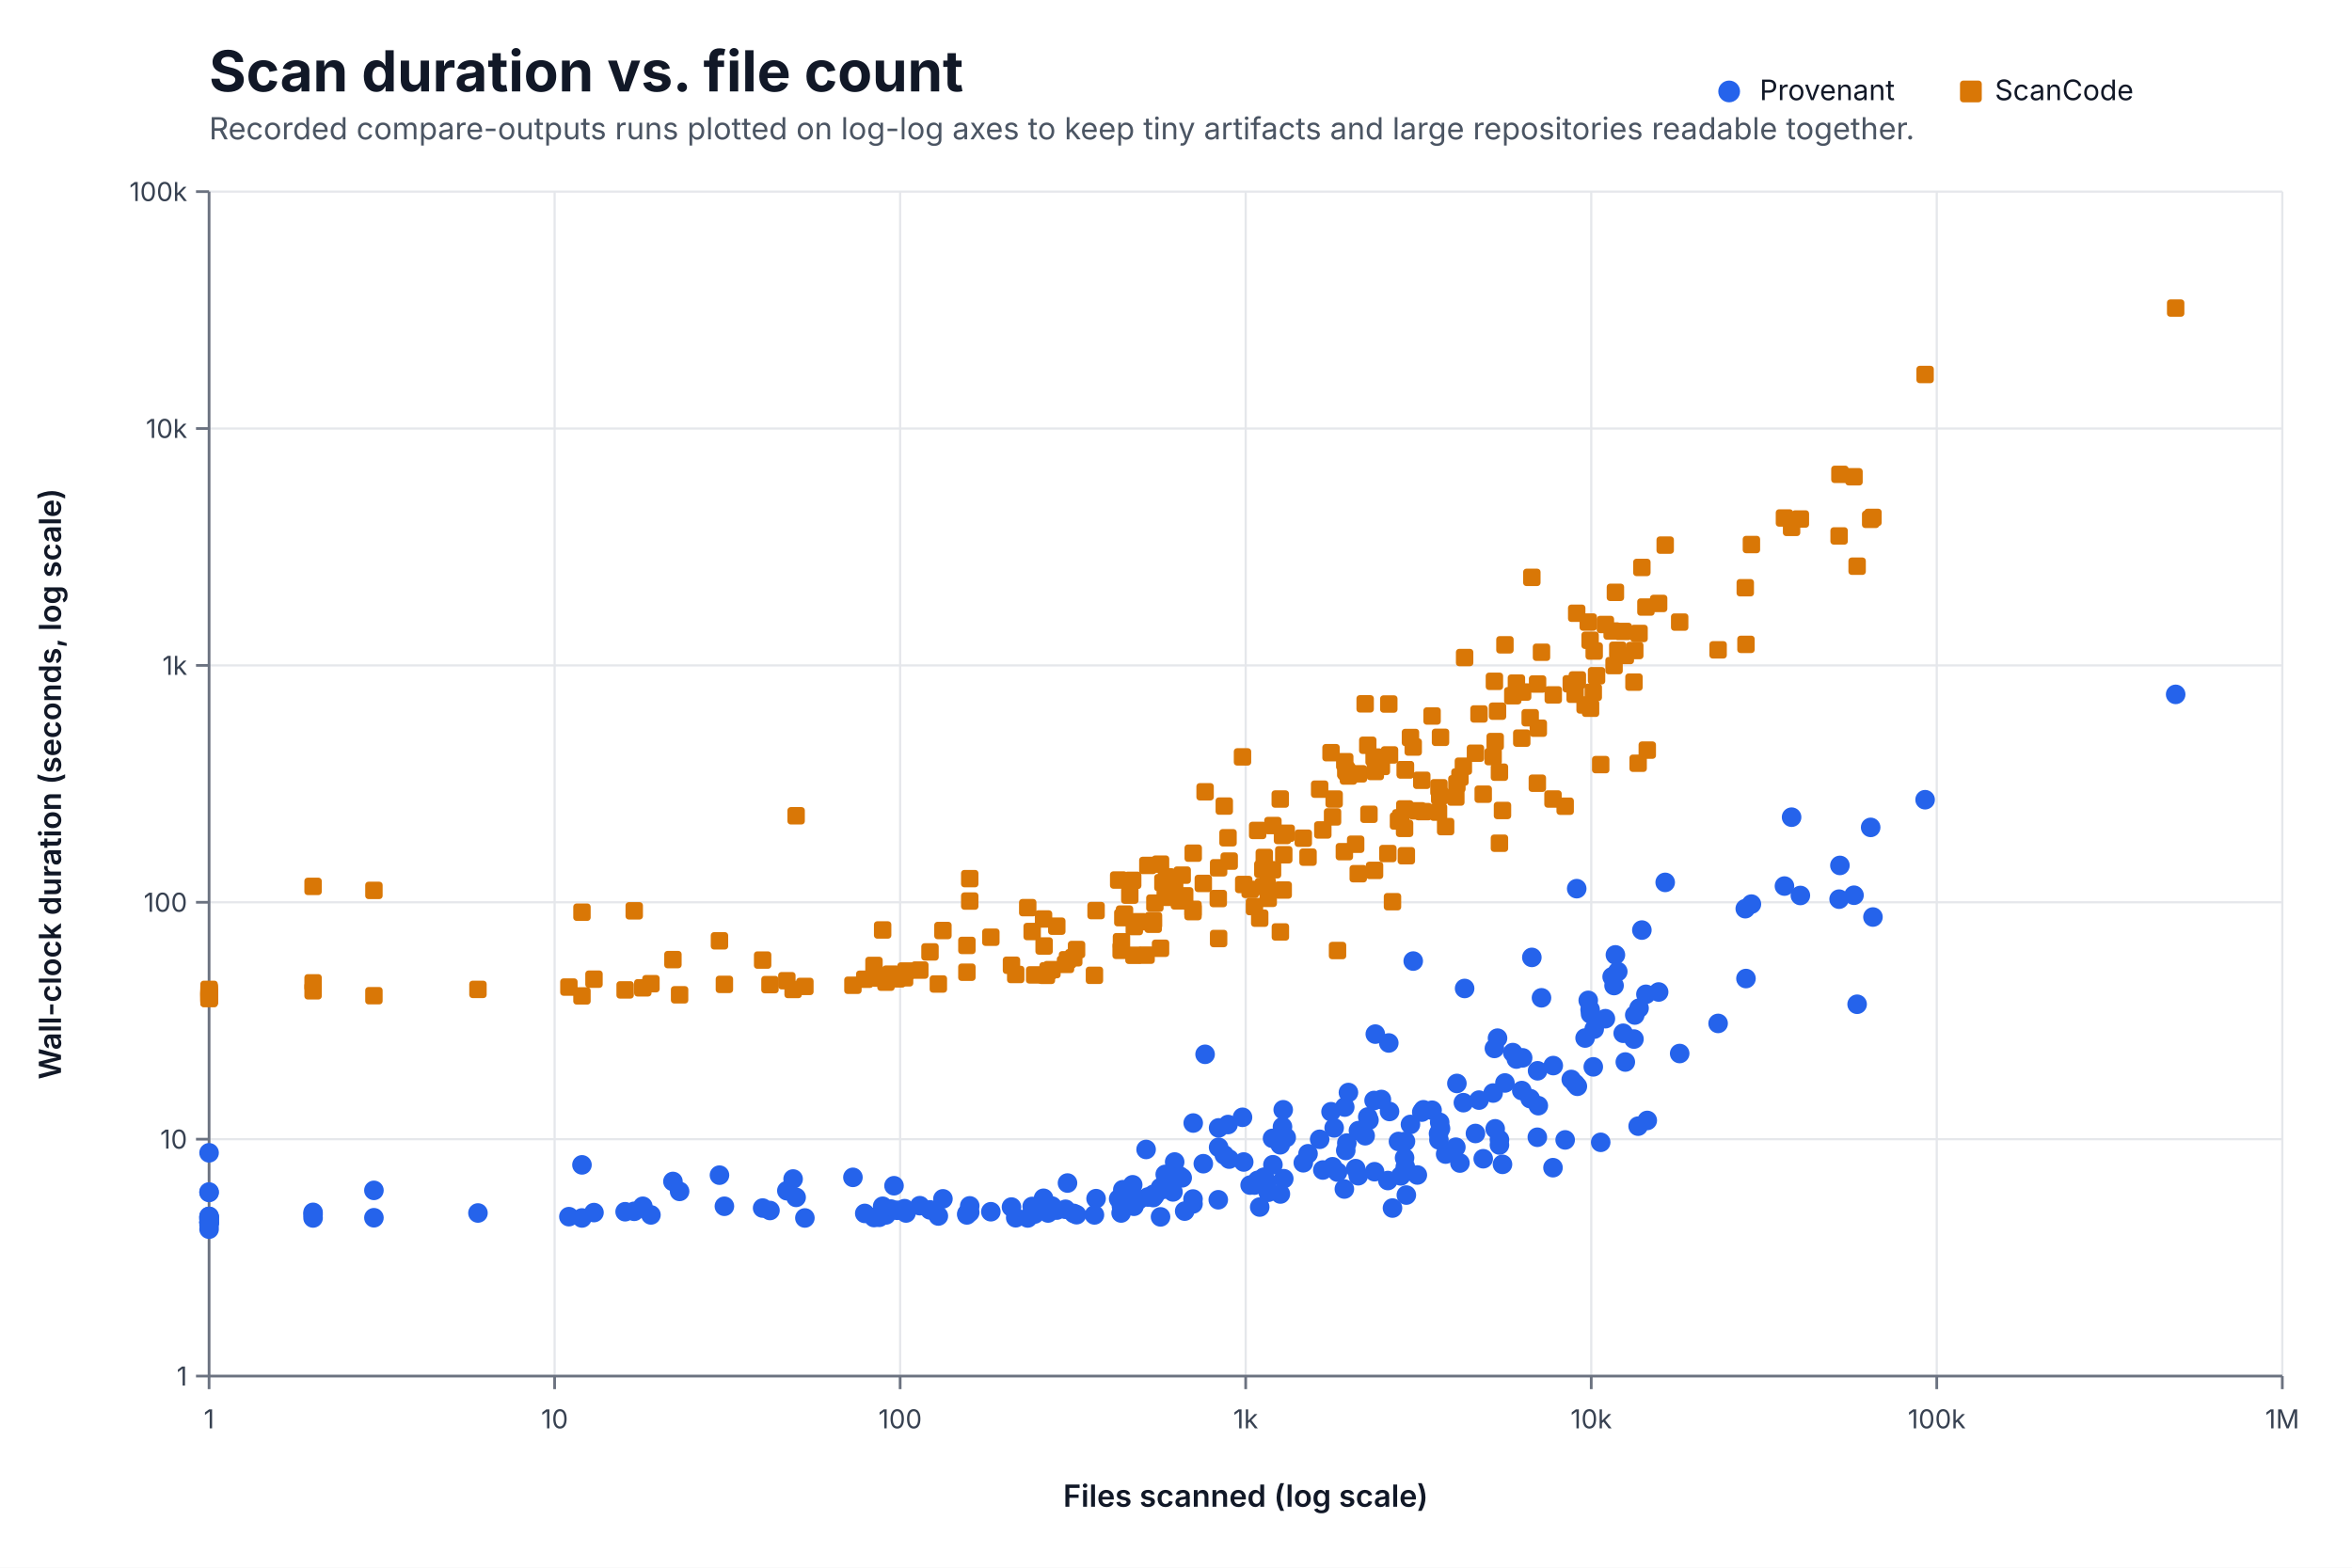
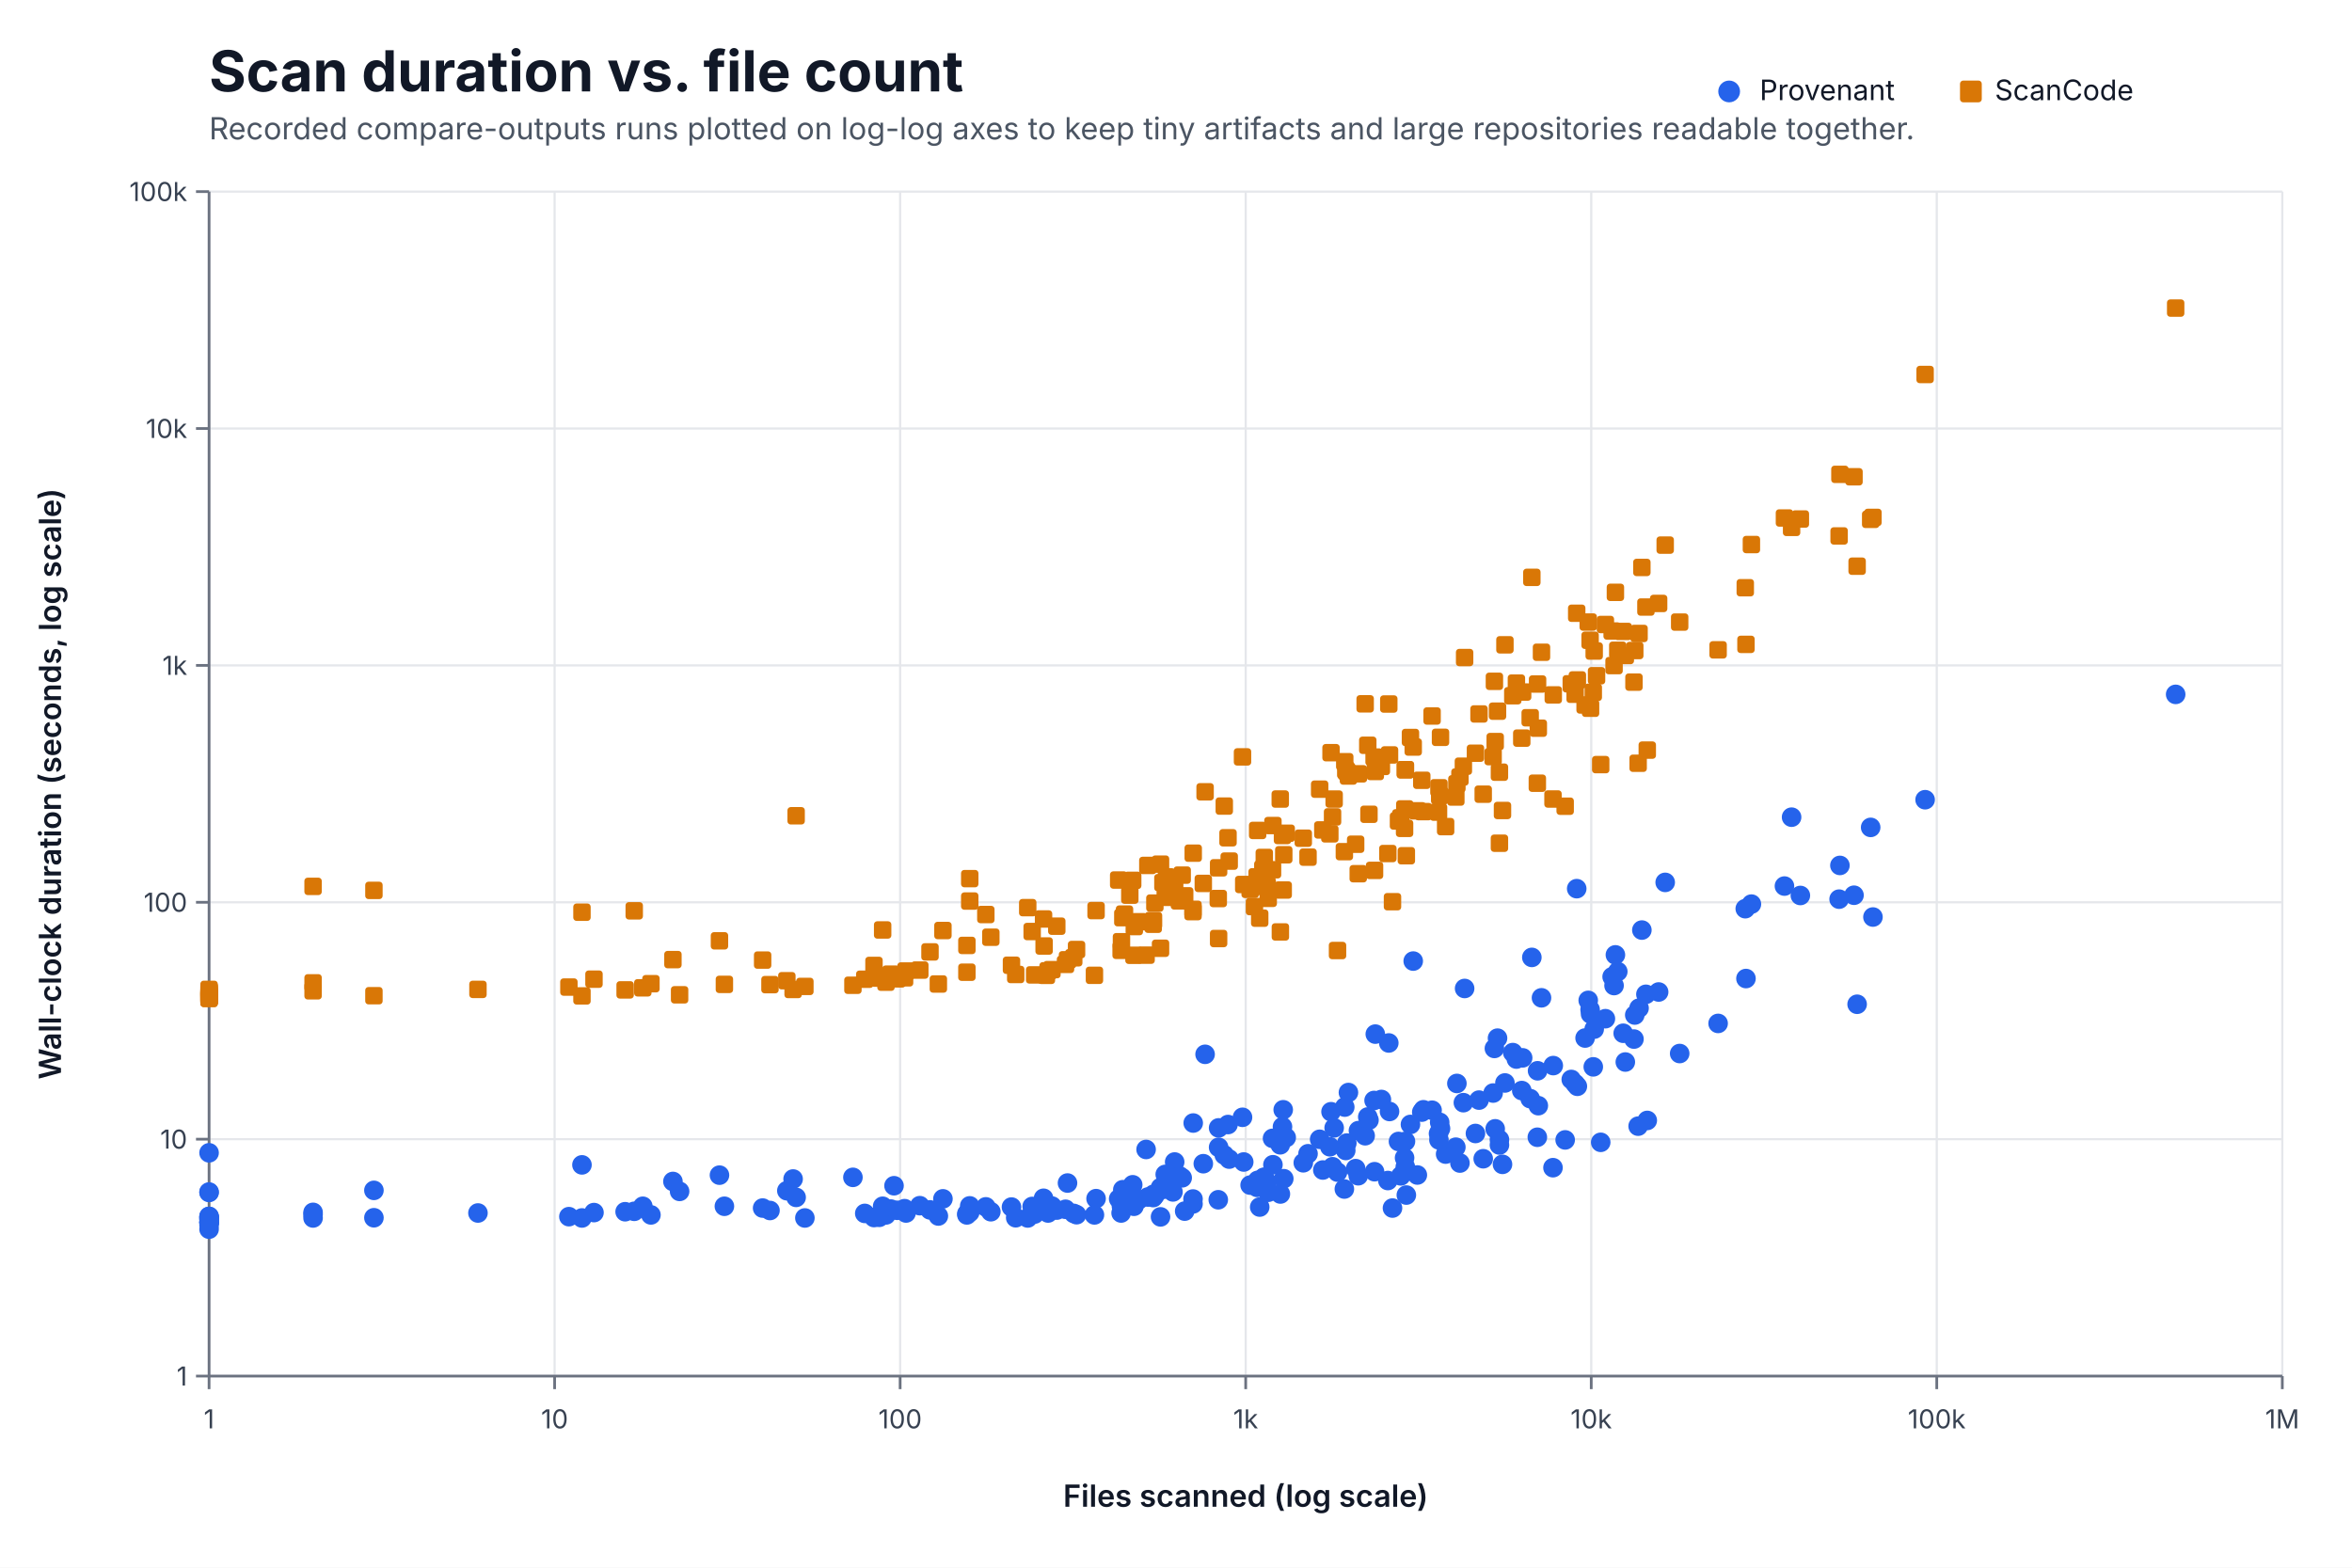
<svg xmlns="http://www.w3.org/2000/svg" width="1080" height="720" viewBox="0 0 1080 720" role="img" aria-labelledby="title desc">
  <style>
    text { font-family: -apple-system, BlinkMacSystemFont, "Segoe UI", sans-serif; fill: #111827; }
    .title { font-size: 26px; font-weight: 700; }
    .subtitle { font-size: 14px; fill: #4b5563; }
    .axis-label { font-size: 14px; font-weight: 600; }
    .tick { font-size: 12px; fill: #374151; }
    .grid { stroke: #e5e7eb; stroke-width: 1; }
    .axis { stroke: #6b7280; stroke-width: 1.25; }
    .legend-label { font-size: 13px; }
  </style>
  <rect x="0" y="0" width="1080" height="720" fill="white" />
  <text class="title" x="96" y="42">Scan duration vs. file count</text>
  <text class="subtitle" x="96" y="64">Recorded compare-outputs runs plotted on log-log axes to keep tiny artifacts and large repositories readable together.</text>
  <line class="grid" x1="96.00" y1="632.00" x2="1048.00" y2="632.00" />
  <line class="grid" x1="96.00" y1="523.20" x2="1048.00" y2="523.20" />
  <line class="grid" x1="96.00" y1="414.40" x2="1048.00" y2="414.40" />
  <line class="grid" x1="96.00" y1="305.60" x2="1048.00" y2="305.60" />
  <line class="grid" x1="96.00" y1="196.80" x2="1048.00" y2="196.80" />
  <line class="grid" x1="96.00" y1="88.00" x2="1048.00" y2="88.00" />
  <line class="grid" x1="96.00" y1="88.00" x2="96.00" y2="632.00" />
  <line class="grid" x1="254.67" y1="88.00" x2="254.67" y2="632.00" />
  <line class="grid" x1="413.33" y1="88.00" x2="413.33" y2="632.00" />
  <line class="grid" x1="572.00" y1="88.00" x2="572.00" y2="632.00" />
  <line class="grid" x1="730.67" y1="88.00" x2="730.67" y2="632.00" />
  <line class="grid" x1="889.33" y1="88.00" x2="889.33" y2="632.00" />
  <line class="grid" x1="1048.00" y1="88.00" x2="1048.00" y2="632.00" />
  <line class="axis" x1="96.00" y1="632.00" x2="1048.00" y2="632.00" />
  <line class="axis" x1="96.00" y1="88.00" x2="96.00" y2="632.00" />
  <line class="axis" x1="96.00" y1="632.00" x2="96.00" y2="638.00" />
  <text class="tick" x="96.00" y="656.00" text-anchor="middle">1</text>
  <line class="axis" x1="254.67" y1="632.00" x2="254.67" y2="638.00" />
  <text class="tick" x="254.67" y="656.00" text-anchor="middle">10</text>
  <line class="axis" x1="413.33" y1="632.00" x2="413.33" y2="638.00" />
  <text class="tick" x="413.33" y="656.00" text-anchor="middle">100</text>
  <line class="axis" x1="572.00" y1="632.00" x2="572.00" y2="638.00" />
  <text class="tick" x="572.00" y="656.00" text-anchor="middle">1k</text>
  <line class="axis" x1="730.67" y1="632.00" x2="730.67" y2="638.00" />
  <text class="tick" x="730.67" y="656.00" text-anchor="middle">10k</text>
  <line class="axis" x1="889.33" y1="632.00" x2="889.33" y2="638.00" />
  <text class="tick" x="889.33" y="656.00" text-anchor="middle">100k</text>
  <line class="axis" x1="1048.00" y1="632.00" x2="1048.00" y2="638.00" />
  <text class="tick" x="1048.00" y="656.00" text-anchor="middle">1M</text>
  <line class="axis" x1="90.00" y1="632.00" x2="96.00" y2="632.00" />
  <text class="tick" x="86.00" y="632.00" text-anchor="end" dominant-baseline="middle">1</text>
  <line class="axis" x1="90.00" y1="523.20" x2="96.00" y2="523.20" />
  <text class="tick" x="86.00" y="523.20" text-anchor="end" dominant-baseline="middle">10</text>
  <line class="axis" x1="90.00" y1="414.40" x2="96.00" y2="414.40" />
  <text class="tick" x="86.00" y="414.40" text-anchor="end" dominant-baseline="middle">100</text>
  <line class="axis" x1="90.00" y1="305.60" x2="96.00" y2="305.60" />
  <text class="tick" x="86.00" y="305.60" text-anchor="end" dominant-baseline="middle">1k</text>
  <line class="axis" x1="90.00" y1="196.80" x2="96.00" y2="196.80" />
  <text class="tick" x="86.00" y="196.80" text-anchor="end" dominant-baseline="middle">10k</text>
  <line class="axis" x1="90.00" y1="88.00" x2="96.00" y2="88.00" />
  <text class="tick" x="86.00" y="88.00" text-anchor="end" dominant-baseline="middle">100k</text>
  <text class="axis-label" x="572.00" y="692.00" text-anchor="middle">Files scanned (log scale)</text>
  <text class="axis-label" x="28" y="360.00" transform="rotate(-90 28 360.00)" text-anchor="middle">Wall-clock duration (seconds, log scale)</text>
  <g aria-label="Legend">
    <circle cx="794" cy="42" r="5" fill="#2563eb" />
    <text class="legend-label" x="808" y="46">Provenant</text>
    <rect x="900" y="37" width="10" height="10" fill="#d97706" rx="1.5" />
    <text class="legend-label" x="916" y="46">ScanCode</text>
  </g>
  <g aria-label="ScanCode points">
    <rect x="92.00" y="452.67" width="8" height="8" fill="#d97706" rx="1.5" />
    <rect x="92.00" y="451.89" width="8" height="8" fill="#d97706" rx="1.5" />
    <rect x="92.00" y="451.00" width="8" height="8" fill="#d97706" rx="1.5" />
    <rect x="92.00" y="453.23" width="8" height="8" fill="#d97706" rx="1.5" />
    <rect x="92.00" y="452.97" width="8" height="8" fill="#d97706" rx="1.5" />
    <rect x="92.00" y="454.13" width="8" height="8" fill="#d97706" rx="1.5" />
    <rect x="92.00" y="450.39" width="8" height="8" fill="#d97706" rx="1.5" />
    <rect x="92.00" y="454.09" width="8" height="8" fill="#d97706" rx="1.5" />
    <rect x="92.00" y="453.59" width="8" height="8" fill="#d97706" rx="1.5" />
    <rect x="92.00" y="453.66" width="8" height="8" fill="#d97706" rx="1.5" />
    <rect x="92.00" y="454.09" width="8" height="8" fill="#d97706" rx="1.5" />
    <rect x="92.00" y="451.26" width="8" height="8" fill="#d97706" rx="1.5" />
    <rect x="92.00" y="453.46" width="8" height="8" fill="#d97706" rx="1.5" />
    <rect x="92.00" y="454.54" width="8" height="8" fill="#d97706" rx="1.5" />
    <rect x="92.00" y="454.54" width="8" height="8" fill="#d97706" rx="1.5" />
    <rect x="139.76" y="451.05" width="8" height="8" fill="#d97706" rx="1.5" />
    <rect x="139.76" y="447.40" width="8" height="8" fill="#d97706" rx="1.5" />
    <rect x="139.76" y="403.09" width="8" height="8" fill="#d97706" rx="1.5" />
    <rect x="167.70" y="404.94" width="8" height="8" fill="#d97706" rx="1.5" />
    <rect x="167.70" y="453.30" width="8" height="8" fill="#d97706" rx="1.5" />
    <rect x="215.47" y="450.40" width="8" height="8" fill="#d97706" rx="1.5" />
    <rect x="257.23" y="449.34" width="8" height="8" fill="#d97706" rx="1.5" />
    <rect x="263.23" y="453.39" width="8" height="8" fill="#d97706" rx="1.5" />
    <rect x="263.23" y="414.95" width="8" height="8" fill="#d97706" rx="1.5" />
    <rect x="268.75" y="445.71" width="8" height="8" fill="#d97706" rx="1.5" />
    <rect x="283.05" y="450.63" width="8" height="8" fill="#d97706" rx="1.5" />
    <rect x="287.23" y="414.32" width="8" height="8" fill="#d97706" rx="1.5" />
    <rect x="291.17" y="449.68" width="8" height="8" fill="#d97706" rx="1.5" />
    <rect x="294.90" y="447.79" width="8" height="8" fill="#d97706" rx="1.5" />
    <rect x="305.00" y="436.72" width="8" height="8" fill="#d97706" rx="1.5" />
    <rect x="308.06" y="452.89" width="8" height="8" fill="#d97706" rx="1.5" />
    <rect x="326.37" y="428.10" width="8" height="8" fill="#d97706" rx="1.5" />
    <rect x="328.63" y="448.10" width="8" height="8" fill="#d97706" rx="1.5" />
    <rect x="346.19" y="436.94" width="8" height="8" fill="#d97706" rx="1.5" />
    <rect x="349.56" y="448.21" width="8" height="8" fill="#d97706" rx="1.5" />
    <rect x="357.31" y="446.42" width="8" height="8" fill="#d97706" rx="1.5" />
    <rect x="360.18" y="450.45" width="8" height="8" fill="#d97706" rx="1.5" />
    <rect x="361.57" y="370.67" width="8" height="8" fill="#d97706" rx="1.5" />
    <rect x="365.59" y="449.04" width="8" height="8" fill="#d97706" rx="1.5" />
    <rect x="387.65" y="448.50" width="8" height="8" fill="#d97706" rx="1.5" />
    <rect x="393.09" y="445.73" width="8" height="8" fill="#d97706" rx="1.5" />
    <rect x="397.32" y="439.40" width="8" height="8" fill="#d97706" rx="1.5" />
    <rect x="399.74" y="445.22" width="8" height="8" fill="#d97706" rx="1.5" />
    <rect x="401.30" y="423.11" width="8" height="8" fill="#d97706" rx="1.5" />
    <rect x="402.83" y="447.10" width="8" height="8" fill="#d97706" rx="1.5" />
    <rect x="405.07" y="443.41" width="8" height="8" fill="#d97706" rx="1.5" />
    <rect x="406.52" y="444.93" width="8" height="8" fill="#d97706" rx="1.5" />
    <rect x="407.94" y="445.56" width="8" height="8" fill="#d97706" rx="1.5" />
    <rect x="411.37" y="445.09" width="8" height="8" fill="#d97706" rx="1.5" />
    <rect x="412.04" y="441.96" width="8" height="8" fill="#d97706" rx="1.5" />
    <rect x="418.36" y="441.53" width="8" height="8" fill="#d97706" rx="1.5" />
    <rect x="423.04" y="433.19" width="8" height="8" fill="#d97706" rx="1.5" />
    <rect x="426.88" y="447.92" width="8" height="8" fill="#d97706" rx="1.5" />
    <rect x="428.98" y="423.36" width="8" height="8" fill="#d97706" rx="1.5" />
    <rect x="439.98" y="442.51" width="8" height="8" fill="#d97706" rx="1.5" />
    <rect x="439.98" y="430.21" width="8" height="8" fill="#d97706" rx="1.5" />
    <rect x="441.29" y="399.53" width="8" height="8" fill="#d97706" rx="1.5" />
    <rect x="441.29" y="409.83" width="8" height="8" fill="#d97706" rx="1.5" />
+     <rect x="448.68" y="416.02" width="8" height="8" fill="#d97706" rx="1.5" />
    <rect x="450.98" y="426.44" width="8" height="8" fill="#d97706" rx="1.5" />
    <rect x="460.46" y="439.32" width="8" height="8" fill="#d97706" rx="1.5" />
    <rect x="462.40" y="443.56" width="8" height="8" fill="#d97706" rx="1.5" />
    <rect x="467.92" y="412.86" width="8" height="8" fill="#d97706" rx="1.5" />
    <rect x="469.95" y="423.83" width="8" height="8" fill="#d97706" rx="1.5" />
    <rect x="471.08" y="443.75" width="8" height="8" fill="#d97706" rx="1.5" />
    <rect x="475.18" y="418.07" width="8" height="8" fill="#d97706" rx="1.5" />
    <rect x="475.44" y="430.47" width="8" height="8" fill="#d97706" rx="1.5" />
    <rect x="476.49" y="443.95" width="8" height="8" fill="#d97706" rx="1.5" />
    <rect x="477.26" y="441.87" width="8" height="8" fill="#d97706" rx="1.5" />
    <rect x="479.04" y="441.32" width="8" height="8" fill="#d97706" rx="1.5" />
    <rect x="481.26" y="421.37" width="8" height="8" fill="#d97706" rx="1.5" />
    <rect x="485.27" y="438.93" width="8" height="8" fill="#d97706" rx="1.5" />
    <rect x="486.18" y="436.80" width="8" height="8" fill="#d97706" rx="1.5" />
    <rect x="489.05" y="435.88" width="8" height="8" fill="#d97706" rx="1.5" />
    <rect x="490.34" y="432.10" width="8" height="8" fill="#d97706" rx="1.5" />
    <rect x="498.55" y="443.94" width="8" height="8" fill="#d97706" rx="1.5" />
    <rect x="499.30" y="414.21" width="8" height="8" fill="#d97706" rx="1.5" />
    <rect x="509.68" y="400.18" width="8" height="8" fill="#d97706" rx="1.5" />
    <rect x="510.80" y="432.47" width="8" height="8" fill="#d97706" rx="1.5" />
    <rect x="510.96" y="428.51" width="8" height="8" fill="#d97706" rx="1.5" />
    <rect x="511.58" y="417.47" width="8" height="8" fill="#d97706" rx="1.5" />
    <rect x="512.36" y="415.82" width="8" height="8" fill="#d97706" rx="1.5" />
    <rect x="514.79" y="407.11" width="8" height="8" fill="#d97706" rx="1.5" />
    <rect x="516.12" y="400.33" width="8" height="8" fill="#d97706" rx="1.5" />
    <rect x="516.70" y="434.73" width="8" height="8" fill="#d97706" rx="1.5" />
    <rect x="516.85" y="421.56" width="8" height="8" fill="#d97706" rx="1.5" />
    <rect x="518.98" y="419.34" width="8" height="8" fill="#d97706" rx="1.5" />
    <rect x="522.27" y="434.69" width="8" height="8" fill="#d97706" rx="1.5" />
    <rect x="523.07" y="393.48" width="8" height="8" fill="#d97706" rx="1.5" />
    <rect x="525.54" y="420.49" width="8" height="8" fill="#d97706" rx="1.5" />
    <rect x="525.67" y="418.82" width="8" height="8" fill="#d97706" rx="1.5" />
    <rect x="526.30" y="410.78" width="8" height="8" fill="#d97706" rx="1.5" />
    <rect x="528.90" y="392.88" width="8" height="8" fill="#d97706" rx="1.5" />
    <rect x="528.90" y="431.51" width="8" height="8" fill="#d97706" rx="1.5" />
    <rect x="529.99" y="401.38" width="8" height="8" fill="#d97706" rx="1.5" />
    <rect x="531.06" y="408.14" width="8" height="8" fill="#d97706" rx="1.5" />
    <rect x="531.64" y="398.72" width="8" height="8" fill="#d97706" rx="1.5" />
    <rect x="534.61" y="404.01" width="8" height="8" fill="#d97706" rx="1.5" />
    <rect x="535.39" y="401.24" width="8" height="8" fill="#d97706" rx="1.5" />
    <rect x="537.57" y="409.75" width="8" height="8" fill="#d97706" rx="1.5" />
    <rect x="538.84" y="397.93" width="8" height="8" fill="#d97706" rx="1.5" />
    <rect x="539.99" y="407.44" width="8" height="8" fill="#d97706" rx="1.5" />
    <rect x="543.81" y="414.69" width="8" height="8" fill="#d97706" rx="1.5" />
    <rect x="543.81" y="413.62" width="8" height="8" fill="#d97706" rx="1.5" />
    <rect x="543.91" y="387.84" width="8" height="8" fill="#d97706" rx="1.5" />
    <rect x="548.54" y="401.74" width="8" height="8" fill="#d97706" rx="1.5" />
    <rect x="549.36" y="359.65" width="8" height="8" fill="#d97706" rx="1.5" />
    <rect x="555.41" y="408.67" width="8" height="8" fill="#d97706" rx="1.5" />
    <rect x="555.57" y="427.04" width="8" height="8" fill="#d97706" rx="1.5" />
    <rect x="555.57" y="394.56" width="8" height="8" fill="#d97706" rx="1.5" />
    <rect x="558.17" y="366.21" width="8" height="8" fill="#d97706" rx="1.5" />
    <rect x="559.89" y="380.76" width="8" height="8" fill="#d97706" rx="1.5" />
    <rect x="560.43" y="391.49" width="8" height="8" fill="#d97706" rx="1.5" />
    <rect x="566.54" y="343.62" width="8" height="8" fill="#d97706" rx="1.5" />
    <rect x="567.10" y="402.22" width="8" height="8" fill="#d97706" rx="1.5" />
    <rect x="570.04" y="404.47" width="8" height="8" fill="#d97706" rx="1.5" />
    <rect x="572.02" y="412.37" width="8" height="8" fill="#d97706" rx="1.5" />
+     <rect x="573.24" y="398.71" width="8" height="8" fill="#d97706" rx="1.5" />
    <rect x="573.49" y="377.40" width="8" height="8" fill="#d97706" rx="1.5" />
    <rect x="574.44" y="417.69" width="8" height="8" fill="#d97706" rx="1.5" />
    <rect x="575.87" y="395.19" width="8" height="8" fill="#d97706" rx="1.5" />
    <rect x="576.24" y="403.13" width="8" height="8" fill="#d97706" rx="1.5" />
    <rect x="576.54" y="389.81" width="8" height="8" fill="#d97706" rx="1.5" />
    <rect x="577.87" y="402.80" width="8" height="8" fill="#d97706" rx="1.5" />
    <rect x="578.35" y="408.58" width="8" height="8" fill="#d97706" rx="1.5" />
    <rect x="580.33" y="395.45" width="8" height="8" fill="#d97706" rx="1.5" />
    <rect x="580.51" y="375.16" width="8" height="8" fill="#d97706" rx="1.5" />
    <rect x="583.87" y="362.98" width="8" height="8" fill="#d97706" rx="1.5" />
    <rect x="583.93" y="424.01" width="8" height="8" fill="#d97706" rx="1.5" />
    <rect x="584.90" y="379.72" width="8" height="8" fill="#d97706" rx="1.5" />
    <rect x="585.23" y="404.76" width="8" height="8" fill="#d97706" rx="1.5" />
    <rect x="585.49" y="388.57" width="8" height="8" fill="#d97706" rx="1.5" />
    <rect x="586.61" y="378.68" width="8" height="8" fill="#d97706" rx="1.5" />
    <rect x="594.45" y="380.96" width="8" height="8" fill="#d97706" rx="1.5" />
    <rect x="596.63" y="389.66" width="8" height="8" fill="#d97706" rx="1.5" />
    <rect x="601.96" y="358.44" width="8" height="8" fill="#d97706" rx="1.5" />
    <rect x="603.42" y="377.17" width="8" height="8" fill="#d97706" rx="1.5" />
+     <rect x="606.64" y="378.96" width="8" height="8" fill="#d97706" rx="1.5" />
    <rect x="607.19" y="341.69" width="8" height="8" fill="#d97706" rx="1.5" />
    <rect x="607.89" y="371.18" width="8" height="8" fill="#d97706" rx="1.5" />
    <rect x="608.62" y="363.00" width="8" height="8" fill="#d97706" rx="1.5" />
    <rect x="610.17" y="432.56" width="8" height="8" fill="#d97706" rx="1.5" />
    <rect x="613.31" y="387.15" width="8" height="8" fill="#d97706" rx="1.5" />
    <rect x="613.49" y="345.84" width="8" height="8" fill="#d97706" rx="1.5" />
    <rect x="613.95" y="349.71" width="8" height="8" fill="#d97706" rx="1.5" />
    <rect x="614.44" y="350.37" width="8" height="8" fill="#d97706" rx="1.5" />
    <rect x="615.18" y="352.40" width="8" height="8" fill="#d97706" rx="1.5" />
    <rect x="618.50" y="383.74" width="8" height="8" fill="#d97706" rx="1.5" />
    <rect x="619.68" y="397.27" width="8" height="8" fill="#d97706" rx="1.5" />
    <rect x="619.78" y="351.40" width="8" height="8" fill="#d97706" rx="1.5" />
    <rect x="622.86" y="319.26" width="8" height="8" fill="#d97706" rx="1.5" />
    <rect x="624.06" y="338.29" width="8" height="8" fill="#d97706" rx="1.5" />
    <rect x="624.61" y="369.98" width="8" height="8" fill="#d97706" rx="1.5" />
    <rect x="626.96" y="343.70" width="8" height="8" fill="#d97706" rx="1.5" />
    <rect x="627.17" y="395.75" width="8" height="8" fill="#d97706" rx="1.5" />
    <rect x="627.52" y="350.33" width="8" height="8" fill="#d97706" rx="1.5" />
    <rect x="630.31" y="348.01" width="8" height="8" fill="#d97706" rx="1.5" />
    <rect x="633.28" y="388.01" width="8" height="8" fill="#d97706" rx="1.5" />
    <rect x="633.71" y="319.34" width="8" height="8" fill="#d97706" rx="1.5" />
    <rect x="634.05" y="342.72" width="8" height="8" fill="#d97706" rx="1.5" />
    <rect x="635.41" y="410.13" width="8" height="8" fill="#d97706" rx="1.5" />
    <rect x="638.16" y="373.05" width="8" height="8" fill="#d97706" rx="1.5" />
    <rect x="639.24" y="371.62" width="8" height="8" fill="#d97706" rx="1.5" />
    <rect x="640.96" y="376.44" width="8" height="8" fill="#d97706" rx="1.5" />
    <rect x="641.06" y="367.52" width="8" height="8" fill="#d97706" rx="1.5" />
    <rect x="641.30" y="349.50" width="8" height="8" fill="#d97706" rx="1.5" />
    <rect x="641.37" y="349.55" width="8" height="8" fill="#d97706" rx="1.5" />
    <rect x="641.77" y="389.02" width="8" height="8" fill="#d97706" rx="1.5" />
    <rect x="643.66" y="334.70" width="8" height="8" fill="#d97706" rx="1.5" />
    <rect x="644.93" y="339.10" width="8" height="8" fill="#d97706" rx="1.5" />
    <rect x="646.82" y="368.39" width="8" height="8" fill="#d97706" rx="1.5" />
    <rect x="648.86" y="354.37" width="8" height="8" fill="#d97706" rx="1.5" />
    <rect x="649.60" y="368.75" width="8" height="8" fill="#d97706" rx="1.5" />
    <rect x="653.59" y="324.84" width="8" height="8" fill="#d97706" rx="1.5" />
    <rect x="656.55" y="369.00" width="8" height="8" fill="#d97706" rx="1.5" />
    <rect x="656.74" y="357.80" width="8" height="8" fill="#d97706" rx="1.5" />
    <rect x="657.08" y="361.45" width="8" height="8" fill="#d97706" rx="1.5" />
    <rect x="657.46" y="334.63" width="8" height="8" fill="#d97706" rx="1.5" />
    <rect x="659.81" y="375.65" width="8" height="8" fill="#d97706" rx="1.5" />
    <rect x="664.50" y="362.06" width="8" height="8" fill="#d97706" rx="1.5" />
    <rect x="664.98" y="356.00" width="8" height="8" fill="#d97706" rx="1.5" />
    <rect x="666.38" y="352.86" width="8" height="8" fill="#d97706" rx="1.5" />
    <rect x="667.96" y="347.89" width="8" height="8" fill="#d97706" rx="1.5" />
    <rect x="668.53" y="297.99" width="8" height="8" fill="#d97706" rx="1.5" />
    <rect x="673.50" y="341.93" width="8" height="8" fill="#d97706" rx="1.5" />
    <rect x="675.14" y="323.90" width="8" height="8" fill="#d97706" rx="1.5" />
    <rect x="677.07" y="360.75" width="8" height="8" fill="#d97706" rx="1.5" />
    <rect x="681.62" y="343.50" width="8" height="8" fill="#d97706" rx="1.5" />
    <rect x="682.21" y="308.91" width="8" height="8" fill="#d97706" rx="1.5" />
    <rect x="682.57" y="336.59" width="8" height="8" fill="#d97706" rx="1.5" />
    <rect x="683.64" y="322.63" width="8" height="8" fill="#d97706" rx="1.5" />
    <rect x="684.52" y="350.65" width="8" height="8" fill="#d97706" rx="1.5" />
    <rect x="684.52" y="383.27" width="8" height="8" fill="#d97706" rx="1.5" />
    <rect x="685.92" y="368.23" width="8" height="8" fill="#d97706" rx="1.5" />
    <rect x="687.04" y="292.14" width="8" height="8" fill="#d97706" rx="1.5" />
    <rect x="690.65" y="315.53" width="8" height="8" fill="#d97706" rx="1.5" />
    <rect x="692.31" y="309.74" width="8" height="8" fill="#d97706" rx="1.5" />
    <rect x="694.77" y="335.00" width="8" height="8" fill="#d97706" rx="1.5" />
    <rect x="695.18" y="313.83" width="8" height="8" fill="#d97706" rx="1.5" />
    <rect x="698.64" y="325.64" width="8" height="8" fill="#d97706" rx="1.5" />
    <rect x="699.40" y="261.17" width="8" height="8" fill="#d97706" rx="1.5" />
    <rect x="701.92" y="355.71" width="8" height="8" fill="#d97706" rx="1.5" />
    <rect x="702.03" y="310.15" width="8" height="8" fill="#d97706" rx="1.5" />
    <rect x="702.37" y="330.44" width="8" height="8" fill="#d97706" rx="1.5" />
    <rect x="703.83" y="295.56" width="8" height="8" fill="#d97706" rx="1.5" />
    <rect x="709.11" y="362.96" width="8" height="8" fill="#d97706" rx="1.5" />
    <rect x="709.24" y="315.15" width="8" height="8" fill="#d97706" rx="1.5" />
    <rect x="714.70" y="366.27" width="8" height="8" fill="#d97706" rx="1.5" />
    <rect x="717.50" y="310.06" width="8" height="8" fill="#d97706" rx="1.5" />
    <rect x="719.28" y="314.86" width="8" height="8" fill="#d97706" rx="1.5" />
    <rect x="720.00" y="277.65" width="8" height="8" fill="#d97706" rx="1.5" />
    <rect x="720.30" y="308.28" width="8" height="8" fill="#d97706" rx="1.5" />
    <rect x="723.85" y="319.78" width="8" height="8" fill="#d97706" rx="1.5" />
    <rect x="725.29" y="281.69" width="8" height="8" fill="#d97706" rx="1.5" />
    <rect x="726.15" y="290.05" width="8" height="8" fill="#d97706" rx="1.5" />
    <rect x="726.36" y="321.28" width="8" height="8" fill="#d97706" rx="1.5" />
    <rect x="727.61" y="313.95" width="8" height="8" fill="#d97706" rx="1.5" />
    <rect x="728.03" y="295.01" width="8" height="8" fill="#d97706" rx="1.5" />
    <rect x="729.11" y="306.35" width="8" height="8" fill="#d97706" rx="1.5" />
    <rect x="731.02" y="347.17" width="8" height="8" fill="#d97706" rx="1.5" />
    <rect x="733.17" y="282.81" width="8" height="8" fill="#d97706" rx="1.5" />
    <rect x="736.27" y="285.81" width="8" height="8" fill="#d97706" rx="1.5" />
    <rect x="737.15" y="301.70" width="8" height="8" fill="#d97706" rx="1.5" />
    <rect x="737.77" y="268.04" width="8" height="8" fill="#d97706" rx="1.5" />
    <rect x="738.86" y="294.65" width="8" height="8" fill="#d97706" rx="1.5" />
    <rect x="741.35" y="286.00" width="8" height="8" fill="#d97706" rx="1.5" />
    <rect x="742.32" y="297.06" width="8" height="8" fill="#d97706" rx="1.5" />
    <rect x="746.29" y="309.28" width="8" height="8" fill="#d97706" rx="1.5" />
    <rect x="746.66" y="294.78" width="8" height="8" fill="#d97706" rx="1.5" />
    <rect x="748.21" y="346.54" width="8" height="8" fill="#d97706" rx="1.5" />
    <rect x="748.63" y="286.93" width="8" height="8" fill="#d97706" rx="1.5" />
    <rect x="749.92" y="256.61" width="8" height="8" fill="#d97706" rx="1.5" />
    <rect x="751.78" y="274.80" width="8" height="8" fill="#d97706" rx="1.5" />
    <rect x="752.40" y="340.51" width="8" height="8" fill="#d97706" rx="1.5" />
    <rect x="757.62" y="273.15" width="8" height="8" fill="#d97706" rx="1.5" />
    <rect x="760.63" y="246.36" width="8" height="8" fill="#d97706" rx="1.5" />
    <rect x="767.28" y="281.71" width="8" height="8" fill="#d97706" rx="1.5" />
    <rect x="784.93" y="294.46" width="8" height="8" fill="#d97706" rx="1.5" />
    <rect x="797.40" y="265.93" width="8" height="8" fill="#d97706" rx="1.5" />
    <rect x="797.72" y="291.94" width="8" height="8" fill="#d97706" rx="1.5" />
    <rect x="800.22" y="246.09" width="8" height="8" fill="#d97706" rx="1.5" />
    <rect x="815.39" y="233.90" width="8" height="8" fill="#d97706" rx="1.5" />
    <rect x="818.67" y="238.22" width="8" height="8" fill="#d97706" rx="1.5" />
    <rect x="822.70" y="234.36" width="8" height="8" fill="#d97706" rx="1.5" />
    <rect x="840.49" y="242.14" width="8" height="8" fill="#d97706" rx="1.5" />
    <rect x="840.86" y="213.86" width="8" height="8" fill="#d97706" rx="1.5" />
    <rect x="847.33" y="214.97" width="8" height="8" fill="#d97706" rx="1.5" />
    <rect x="848.76" y="256.04" width="8" height="8" fill="#d97706" rx="1.5" />
    <rect x="854.98" y="234.53" width="8" height="8" fill="#d97706" rx="1.5" />
    <rect x="856.03" y="233.63" width="8" height="8" fill="#d97706" rx="1.5" />
    <rect x="879.98" y="168.00" width="8" height="8" fill="#d97706" rx="1.5" />
    <rect x="995.03" y="137.50" width="8" height="8" fill="#d97706" rx="1.5" />
  </g>
  <g aria-label="Provenant points">
    <circle cx="96.00" cy="558.68" r="4.5" fill="#2563eb" />
    <circle cx="96.00" cy="559.18" r="4.5" fill="#2563eb" />
    <circle cx="96.00" cy="559.89" r="4.5" fill="#2563eb" />
    <circle cx="96.00" cy="561.35" r="4.5" fill="#2563eb" />
    <circle cx="96.00" cy="561.25" r="4.5" fill="#2563eb" />
    <circle cx="96.00" cy="561.46" r="4.5" fill="#2563eb" />
    <circle cx="96.00" cy="529.46" r="4.5" fill="#2563eb" />
    <circle cx="96.00" cy="547.49" r="4.5" fill="#2563eb" />
    <circle cx="96.00" cy="560.10" r="4.5" fill="#2563eb" />
    <circle cx="96.00" cy="547.65" r="4.5" fill="#2563eb" />
    <circle cx="96.00" cy="561.56" r="4.5" fill="#2563eb" />
    <circle cx="96.00" cy="558.68" r="4.5" fill="#2563eb" />
    <circle cx="96.00" cy="559.28" r="4.5" fill="#2563eb" />
    <circle cx="96.00" cy="564.53" r="4.5" fill="#2563eb" />
    <circle cx="96.00" cy="562.64" r="4.5" fill="#2563eb" />
    <circle cx="143.76" cy="559.38" r="4.5" fill="#2563eb" />
    <circle cx="143.76" cy="556.81" r="4.5" fill="#2563eb" />
    <circle cx="143.76" cy="557.78" r="4.5" fill="#2563eb" />
    <circle cx="171.70" cy="559.28" r="4.5" fill="#2563eb" />
    <circle cx="171.70" cy="546.71" r="4.5" fill="#2563eb" />
    <circle cx="219.47" cy="557.10" r="4.5" fill="#2563eb" />
    <circle cx="261.23" cy="558.78" r="4.5" fill="#2563eb" />
    <circle cx="267.23" cy="559.38" r="4.5" fill="#2563eb" />
    <circle cx="267.23" cy="535.00" r="4.5" fill="#2563eb" />
    <circle cx="272.75" cy="556.91" r="4.5" fill="#2563eb" />
    <circle cx="287.05" cy="556.52" r="4.5" fill="#2563eb" />
    <circle cx="291.23" cy="556.33" r="4.5" fill="#2563eb" />
    <circle cx="295.17" cy="554.01" r="4.5" fill="#2563eb" />
    <circle cx="298.90" cy="557.98" r="4.5" fill="#2563eb" />
    <circle cx="309.00" cy="542.62" r="4.5" fill="#2563eb" />
    <circle cx="312.06" cy="547.18" r="4.5" fill="#2563eb" />
    <circle cx="330.37" cy="539.72" r="4.5" fill="#2563eb" />
    <circle cx="332.63" cy="554.01" r="4.5" fill="#2563eb" />
    <circle cx="350.19" cy="554.83" r="4.5" fill="#2563eb" />
    <circle cx="353.56" cy="555.95" r="4.5" fill="#2563eb" />
    <circle cx="361.31" cy="546.87" r="4.5" fill="#2563eb" />
    <circle cx="364.18" cy="541.49" r="4.5" fill="#2563eb" />
    <circle cx="365.57" cy="549.93" r="4.5" fill="#2563eb" />
    <circle cx="369.59" cy="559.38" r="4.5" fill="#2563eb" />
    <circle cx="391.65" cy="540.73" r="4.5" fill="#2563eb" />
    <circle cx="397.09" cy="557.29" r="4.5" fill="#2563eb" />
    <circle cx="401.32" cy="559.18" r="4.5" fill="#2563eb" />
    <circle cx="403.74" cy="559.08" r="4.5" fill="#2563eb" />
    <circle cx="405.30" cy="554.01" r="4.5" fill="#2563eb" />
    <circle cx="406.83" cy="557.98" r="4.5" fill="#2563eb" />
    <circle cx="409.07" cy="555.30" r="4.5" fill="#2563eb" />
    <circle cx="410.52" cy="544.58" r="4.5" fill="#2563eb" />
    <circle cx="411.94" cy="555.86" r="4.5" fill="#2563eb" />
    <circle cx="415.37" cy="555.11" r="4.5" fill="#2563eb" />
    <circle cx="416.04" cy="557.10" r="4.5" fill="#2563eb" />
    <circle cx="422.36" cy="553.74" r="4.5" fill="#2563eb" />
    <circle cx="427.04" cy="555.67" r="4.5" fill="#2563eb" />
    <circle cx="430.88" cy="558.48" r="4.5" fill="#2563eb" />
    <circle cx="432.98" cy="550.60" r="4.5" fill="#2563eb" />
    <circle cx="443.98" cy="557.98" r="4.5" fill="#2563eb" />
    <circle cx="443.98" cy="557.39" r="4.5" fill="#2563eb" />
    <circle cx="445.29" cy="553.83" r="4.5" fill="#2563eb" />
    <circle cx="445.29" cy="556.81" r="4.5" fill="#2563eb" />
+     <circle cx="452.68" cy="554.28" r="4.5" fill="#2563eb" />
    <circle cx="454.98" cy="556.52" r="4.5" fill="#2563eb" />
    <circle cx="464.46" cy="554.37" r="4.5" fill="#2563eb" />
    <circle cx="466.40" cy="559.28" r="4.5" fill="#2563eb" />
    <circle cx="471.92" cy="559.38" r="4.5" fill="#2563eb" />
    <circle cx="473.95" cy="554.10" r="4.5" fill="#2563eb" />
    <circle cx="475.08" cy="557.59" r="4.5" fill="#2563eb" />
    <circle cx="479.18" cy="550.34" r="4.5" fill="#2563eb" />
    <circle cx="479.44" cy="553.74" r="4.5" fill="#2563eb" />
    <circle cx="480.49" cy="556.24" r="4.5" fill="#2563eb" />
    <circle cx="481.26" cy="557.10" r="4.5" fill="#2563eb" />
    <circle cx="483.04" cy="553.92" r="4.5" fill="#2563eb" />
    <circle cx="485.26" cy="555.76" r="4.5" fill="#2563eb" />
    <circle cx="489.27" cy="555.39" r="4.5" fill="#2563eb" />
    <circle cx="490.18" cy="543.34" r="4.5" fill="#2563eb" />
    <circle cx="493.05" cy="557.29" r="4.5" fill="#2563eb" />
    <circle cx="494.34" cy="557.88" r="4.5" fill="#2563eb" />
    <circle cx="502.55" cy="557.98" r="4.5" fill="#2563eb" />
    <circle cx="503.30" cy="550.51" r="4.5" fill="#2563eb" />
    <circle cx="513.68" cy="550.60" r="4.5" fill="#2563eb" />
    <circle cx="514.80" cy="557.10" r="4.5" fill="#2563eb" />
    <circle cx="514.96" cy="554.01" r="4.5" fill="#2563eb" />
    <circle cx="515.58" cy="546.40" r="4.5" fill="#2563eb" />
    <circle cx="516.36" cy="553.92" r="4.5" fill="#2563eb" />
    <circle cx="518.79" cy="551.28" r="4.5" fill="#2563eb" />
    <circle cx="520.12" cy="544.14" r="4.5" fill="#2563eb" />
    <circle cx="520.70" cy="554.01" r="4.5" fill="#2563eb" />
    <circle cx="520.85" cy="551.53" r="4.5" fill="#2563eb" />
    <circle cx="522.98" cy="550.94" r="4.5" fill="#2563eb" />
    <circle cx="526.27" cy="527.92" r="4.5" fill="#2563eb" />
    <circle cx="527.07" cy="549.76" r="4.5" fill="#2563eb" />
    <circle cx="529.54" cy="550.01" r="4.5" fill="#2563eb" />
    <circle cx="529.67" cy="548.53" r="4.5" fill="#2563eb" />
    <circle cx="530.30" cy="549.02" r="4.5" fill="#2563eb" />
    <circle cx="532.90" cy="545.41" r="4.5" fill="#2563eb" />
    <circle cx="532.90" cy="558.88" r="4.5" fill="#2563eb" />
    <circle cx="533.99" cy="546.25" r="4.5" fill="#2563eb" />
    <circle cx="535.06" cy="539.38" r="4.5" fill="#2563eb" />
    <circle cx="535.64" cy="542.05" r="4.5" fill="#2563eb" />
    <circle cx="538.61" cy="547.42" r="4.5" fill="#2563eb" />
    <circle cx="539.39" cy="533.68" r="4.5" fill="#2563eb" />
    <circle cx="541.57" cy="540.05" r="4.5" fill="#2563eb" />
    <circle cx="542.84" cy="540.94" r="4.5" fill="#2563eb" />
    <circle cx="543.99" cy="556.24" r="4.5" fill="#2563eb" />
    <circle cx="547.81" cy="552.93" r="4.5" fill="#2563eb" />
    <circle cx="547.81" cy="550.68" r="4.5" fill="#2563eb" />
    <circle cx="547.91" cy="515.78" r="4.5" fill="#2563eb" />
    <circle cx="552.54" cy="534.46" r="4.5" fill="#2563eb" />
    <circle cx="553.36" cy="484.22" r="4.5" fill="#2563eb" />
    <circle cx="559.41" cy="551.02" r="4.5" fill="#2563eb" />
    <circle cx="559.57" cy="526.93" r="4.5" fill="#2563eb" />
    <circle cx="559.57" cy="518.01" r="4.5" fill="#2563eb" />
    <circle cx="562.17" cy="530.44" r="4.5" fill="#2563eb" />
    <circle cx="563.89" cy="516.47" r="4.5" fill="#2563eb" />
    <circle cx="564.43" cy="532.35" r="4.5" fill="#2563eb" />
    <circle cx="570.54" cy="513.15" r="4.5" fill="#2563eb" />
    <circle cx="571.10" cy="533.68" r="4.5" fill="#2563eb" />
    <circle cx="574.04" cy="544.29" r="4.5" fill="#2563eb" />
    <circle cx="576.02" cy="544.29" r="4.5" fill="#2563eb" />
+     <circle cx="577.24" cy="545.33" r="4.5" fill="#2563eb" />
    <circle cx="577.49" cy="542.12" r="4.5" fill="#2563eb" />
    <circle cx="578.44" cy="554.37" r="4.5" fill="#2563eb" />
    <circle cx="579.87" cy="543.92" r="4.5" fill="#2563eb" />
    <circle cx="580.24" cy="540.80" r="4.5" fill="#2563eb" />
    <circle cx="580.54" cy="540.73" r="4.5" fill="#2563eb" />
    <circle cx="581.87" cy="542.91" r="4.5" fill="#2563eb" />
    <circle cx="582.35" cy="547.57" r="4.5" fill="#2563eb" />
    <circle cx="584.33" cy="522.82" r="4.5" fill="#2563eb" />
    <circle cx="584.51" cy="534.94" r="4.5" fill="#2563eb" />
    <circle cx="587.87" cy="525.77" r="4.5" fill="#2563eb" />
    <circle cx="587.93" cy="548.37" r="4.5" fill="#2563eb" />
    <circle cx="588.90" cy="517.51" r="4.5" fill="#2563eb" />
    <circle cx="589.23" cy="509.69" r="4.5" fill="#2563eb" />
    <circle cx="589.49" cy="541.35" r="4.5" fill="#2563eb" />
    <circle cx="590.61" cy="522.45" r="4.5" fill="#2563eb" />
    <circle cx="598.45" cy="534.04" r="4.5" fill="#2563eb" />
    <circle cx="600.63" cy="529.89" r="4.5" fill="#2563eb" />
    <circle cx="605.96" cy="523.25" r="4.5" fill="#2563eb" />
    <circle cx="607.42" cy="537.36" r="4.5" fill="#2563eb" />
+     <circle cx="610.64" cy="526.68" r="4.5" fill="#2563eb" />
    <circle cx="611.19" cy="510.59" r="4.5" fill="#2563eb" />
    <circle cx="611.89" cy="535.86" r="4.5" fill="#2563eb" />
    <circle cx="612.62" cy="518.01" r="4.5" fill="#2563eb" />
    <circle cx="614.17" cy="538.33" r="4.5" fill="#2563eb" />
    <circle cx="617.31" cy="546.09" r="4.5" fill="#2563eb" />
    <circle cx="617.49" cy="508.46" r="4.5" fill="#2563eb" />
    <circle cx="617.95" cy="528.39" r="4.5" fill="#2563eb" />
    <circle cx="618.44" cy="524.98" r="4.5" fill="#2563eb" />
    <circle cx="619.18" cy="501.77" r="4.5" fill="#2563eb" />
    <circle cx="622.50" cy="536.73" r="4.5" fill="#2563eb" />
    <circle cx="623.68" cy="539.99" r="4.5" fill="#2563eb" />
    <circle cx="623.78" cy="519.26" r="4.5" fill="#2563eb" />
    <circle cx="626.86" cy="521.62" r="4.5" fill="#2563eb" />
    <circle cx="628.06" cy="513.00" r="4.5" fill="#2563eb" />
    <circle cx="628.61" cy="514.47" r="4.5" fill="#2563eb" />
    <circle cx="630.96" cy="505.42" r="4.5" fill="#2563eb" />
    <circle cx="631.17" cy="538.14" r="4.5" fill="#2563eb" />
    <circle cx="631.52" cy="474.94" r="4.5" fill="#2563eb" />
    <circle cx="634.31" cy="504.96" r="4.5" fill="#2563eb" />
    <circle cx="637.28" cy="542.19" r="4.5" fill="#2563eb" />
    <circle cx="637.71" cy="479.01" r="4.5" fill="#2563eb" />
    <circle cx="638.05" cy="510.48" r="4.5" fill="#2563eb" />
    <circle cx="639.41" cy="554.83" r="4.5" fill="#2563eb" />
    <circle cx="642.16" cy="524.25" r="4.5" fill="#2563eb" />
    <circle cx="643.24" cy="540.05" r="4.5" fill="#2563eb" />
    <circle cx="644.96" cy="531.78" r="4.5" fill="#2563eb" />
    <circle cx="645.06" cy="537.94" r="4.5" fill="#2563eb" />
    <circle cx="645.30" cy="535.92" r="4.5" fill="#2563eb" />
    <circle cx="645.37" cy="524.20" r="4.5" fill="#2563eb" />
    <circle cx="645.77" cy="548.86" r="4.5" fill="#2563eb" />
    <circle cx="647.66" cy="516.43" r="4.5" fill="#2563eb" />
    <circle cx="648.93" cy="441.40" r="4.5" fill="#2563eb" />
    <circle cx="650.82" cy="539.65" r="4.5" fill="#2563eb" />
    <circle cx="652.86" cy="510.77" r="4.5" fill="#2563eb" />
    <circle cx="653.60" cy="509.69" r="4.5" fill="#2563eb" />
    <circle cx="657.59" cy="509.90" r="4.5" fill="#2563eb" />
    <circle cx="660.55" cy="520.63" r="4.5" fill="#2563eb" />
    <circle cx="660.74" cy="523.53" r="4.5" fill="#2563eb" />
    <circle cx="661.08" cy="515.46" r="4.5" fill="#2563eb" />
    <circle cx="661.46" cy="518.31" r="4.5" fill="#2563eb" />
    <circle cx="663.81" cy="530.05" r="4.5" fill="#2563eb" />
    <circle cx="668.50" cy="526.88" r="4.5" fill="#2563eb" />
    <circle cx="668.98" cy="497.60" r="4.5" fill="#2563eb" />
    <circle cx="670.38" cy="534.16" r="4.5" fill="#2563eb" />
    <circle cx="671.96" cy="506.43" r="4.5" fill="#2563eb" />
    <circle cx="672.53" cy="453.98" r="4.5" fill="#2563eb" />
    <circle cx="677.50" cy="520.58" r="4.5" fill="#2563eb" />
    <circle cx="679.14" cy="505.25" r="4.5" fill="#2563eb" />
    <circle cx="681.07" cy="532.18" r="4.5" fill="#2563eb" />
    <circle cx="685.62" cy="502.01" r="4.5" fill="#2563eb" />
    <circle cx="686.21" cy="481.52" r="4.5" fill="#2563eb" />
    <circle cx="686.57" cy="518.44" r="4.5" fill="#2563eb" />
    <circle cx="687.64" cy="476.80" r="4.5" fill="#2563eb" />
    <circle cx="688.52" cy="523.39" r="4.5" fill="#2563eb" />
    <circle cx="688.52" cy="525.87" r="4.5" fill="#2563eb" />
    <circle cx="689.92" cy="534.76" r="4.5" fill="#2563eb" />
    <circle cx="691.04" cy="497.38" r="4.5" fill="#2563eb" />
    <circle cx="694.65" cy="483.43" r="4.5" fill="#2563eb" />
    <circle cx="696.31" cy="486.40" r="4.5" fill="#2563eb" />
    <circle cx="698.77" cy="500.87" r="4.5" fill="#2563eb" />
    <circle cx="699.18" cy="485.84" r="4.5" fill="#2563eb" />
    <circle cx="702.64" cy="504.58" r="4.5" fill="#2563eb" />
    <circle cx="703.40" cy="439.71" r="4.5" fill="#2563eb" />
    <circle cx="705.92" cy="522.31" r="4.5" fill="#2563eb" />
    <circle cx="706.03" cy="491.79" r="4.5" fill="#2563eb" />
    <circle cx="706.37" cy="507.81" r="4.5" fill="#2563eb" />
    <circle cx="707.83" cy="458.27" r="4.5" fill="#2563eb" />
    <circle cx="713.11" cy="536.29" r="4.5" fill="#2563eb" />
    <circle cx="713.24" cy="489.40" r="4.5" fill="#2563eb" />
    <circle cx="718.70" cy="523.53" r="4.5" fill="#2563eb" />
    <circle cx="721.50" cy="495.77" r="4.5" fill="#2563eb" />
    <circle cx="723.28" cy="497.71" r="4.5" fill="#2563eb" />
    <circle cx="724.00" cy="408.14" r="4.5" fill="#2563eb" />
    <circle cx="724.30" cy="498.91" r="4.5" fill="#2563eb" />
    <circle cx="727.85" cy="476.74" r="4.5" fill="#2563eb" />
    <circle cx="729.29" cy="459.45" r="4.5" fill="#2563eb" />
    <circle cx="730.15" cy="463.67" r="4.5" fill="#2563eb" />
    <circle cx="730.36" cy="465.68" r="4.5" fill="#2563eb" />
    <circle cx="731.61" cy="489.98" r="4.5" fill="#2563eb" />
    <circle cx="732.03" cy="472.66" r="4.5" fill="#2563eb" />
    <circle cx="733.11" cy="469.28" r="4.5" fill="#2563eb" />
    <circle cx="735.02" cy="524.64" r="4.5" fill="#2563eb" />
    <circle cx="737.17" cy="467.86" r="4.5" fill="#2563eb" />
    <circle cx="740.27" cy="448.60" r="4.5" fill="#2563eb" />
    <circle cx="741.15" cy="452.64" r="4.5" fill="#2563eb" />
    <circle cx="741.77" cy="438.55" r="4.5" fill="#2563eb" />
    <circle cx="742.86" cy="446.23" r="4.5" fill="#2563eb" />
    <circle cx="745.35" cy="474.55" r="4.5" fill="#2563eb" />
    <circle cx="746.32" cy="487.76" r="4.5" fill="#2563eb" />
    <circle cx="750.29" cy="477.22" r="4.5" fill="#2563eb" />
    <circle cx="750.66" cy="466.17" r="4.5" fill="#2563eb" />
    <circle cx="752.21" cy="517.22" r="4.5" fill="#2563eb" />
    <circle cx="752.63" cy="463.02" r="4.5" fill="#2563eb" />
    <circle cx="753.92" cy="427.16" r="4.5" fill="#2563eb" />
    <circle cx="755.78" cy="456.66" r="4.5" fill="#2563eb" />
    <circle cx="756.40" cy="514.59" r="4.5" fill="#2563eb" />
    <circle cx="761.62" cy="455.60" r="4.5" fill="#2563eb" />
    <circle cx="764.63" cy="405.26" r="4.5" fill="#2563eb" />
    <circle cx="771.28" cy="483.86" r="4.5" fill="#2563eb" />
    <circle cx="788.93" cy="470.03" r="4.5" fill="#2563eb" />
    <circle cx="801.40" cy="417.34" r="4.5" fill="#2563eb" />
    <circle cx="801.72" cy="449.42" r="4.5" fill="#2563eb" />
    <circle cx="804.22" cy="415.24" r="4.5" fill="#2563eb" />
    <circle cx="819.39" cy="406.95" r="4.5" fill="#2563eb" />
    <circle cx="822.67" cy="375.31" r="4.5" fill="#2563eb" />
    <circle cx="826.70" cy="411.27" r="4.5" fill="#2563eb" />
    <circle cx="844.49" cy="412.96" r="4.5" fill="#2563eb" />
    <circle cx="844.86" cy="397.47" r="4.5" fill="#2563eb" />
    <circle cx="851.33" cy="411.16" r="4.5" fill="#2563eb" />
    <circle cx="852.76" cy="461.23" r="4.5" fill="#2563eb" />
    <circle cx="858.98" cy="380.00" r="4.5" fill="#2563eb" />
    <circle cx="860.03" cy="421.17" r="4.5" fill="#2563eb" />
    <circle cx="883.98" cy="367.29" r="4.5" fill="#2563eb" />
    <circle cx="999.03" cy="318.91" r="4.5" fill="#2563eb" />
  </g>
</svg>
